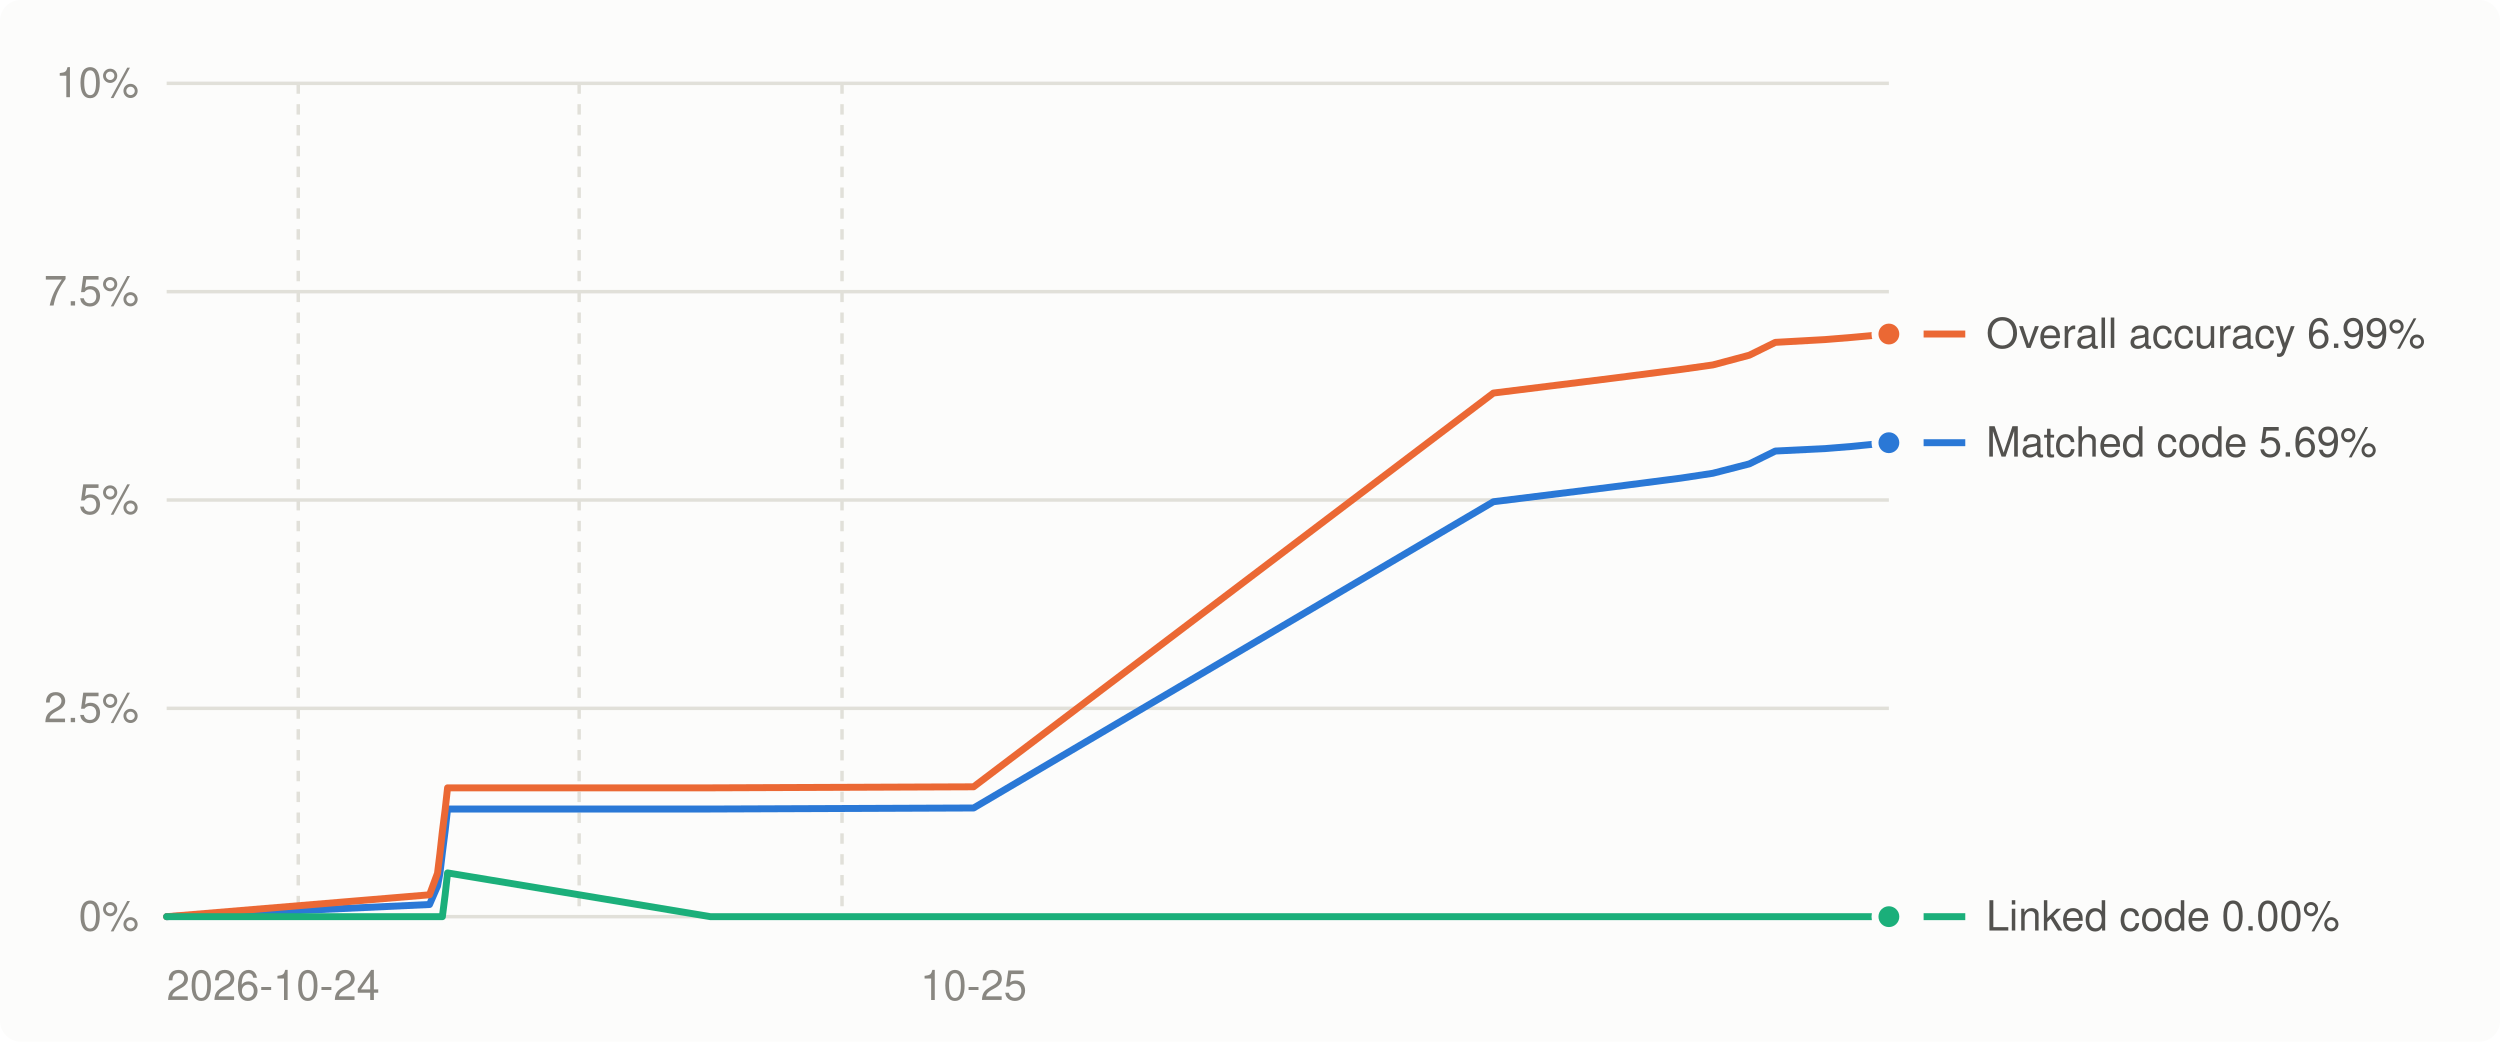
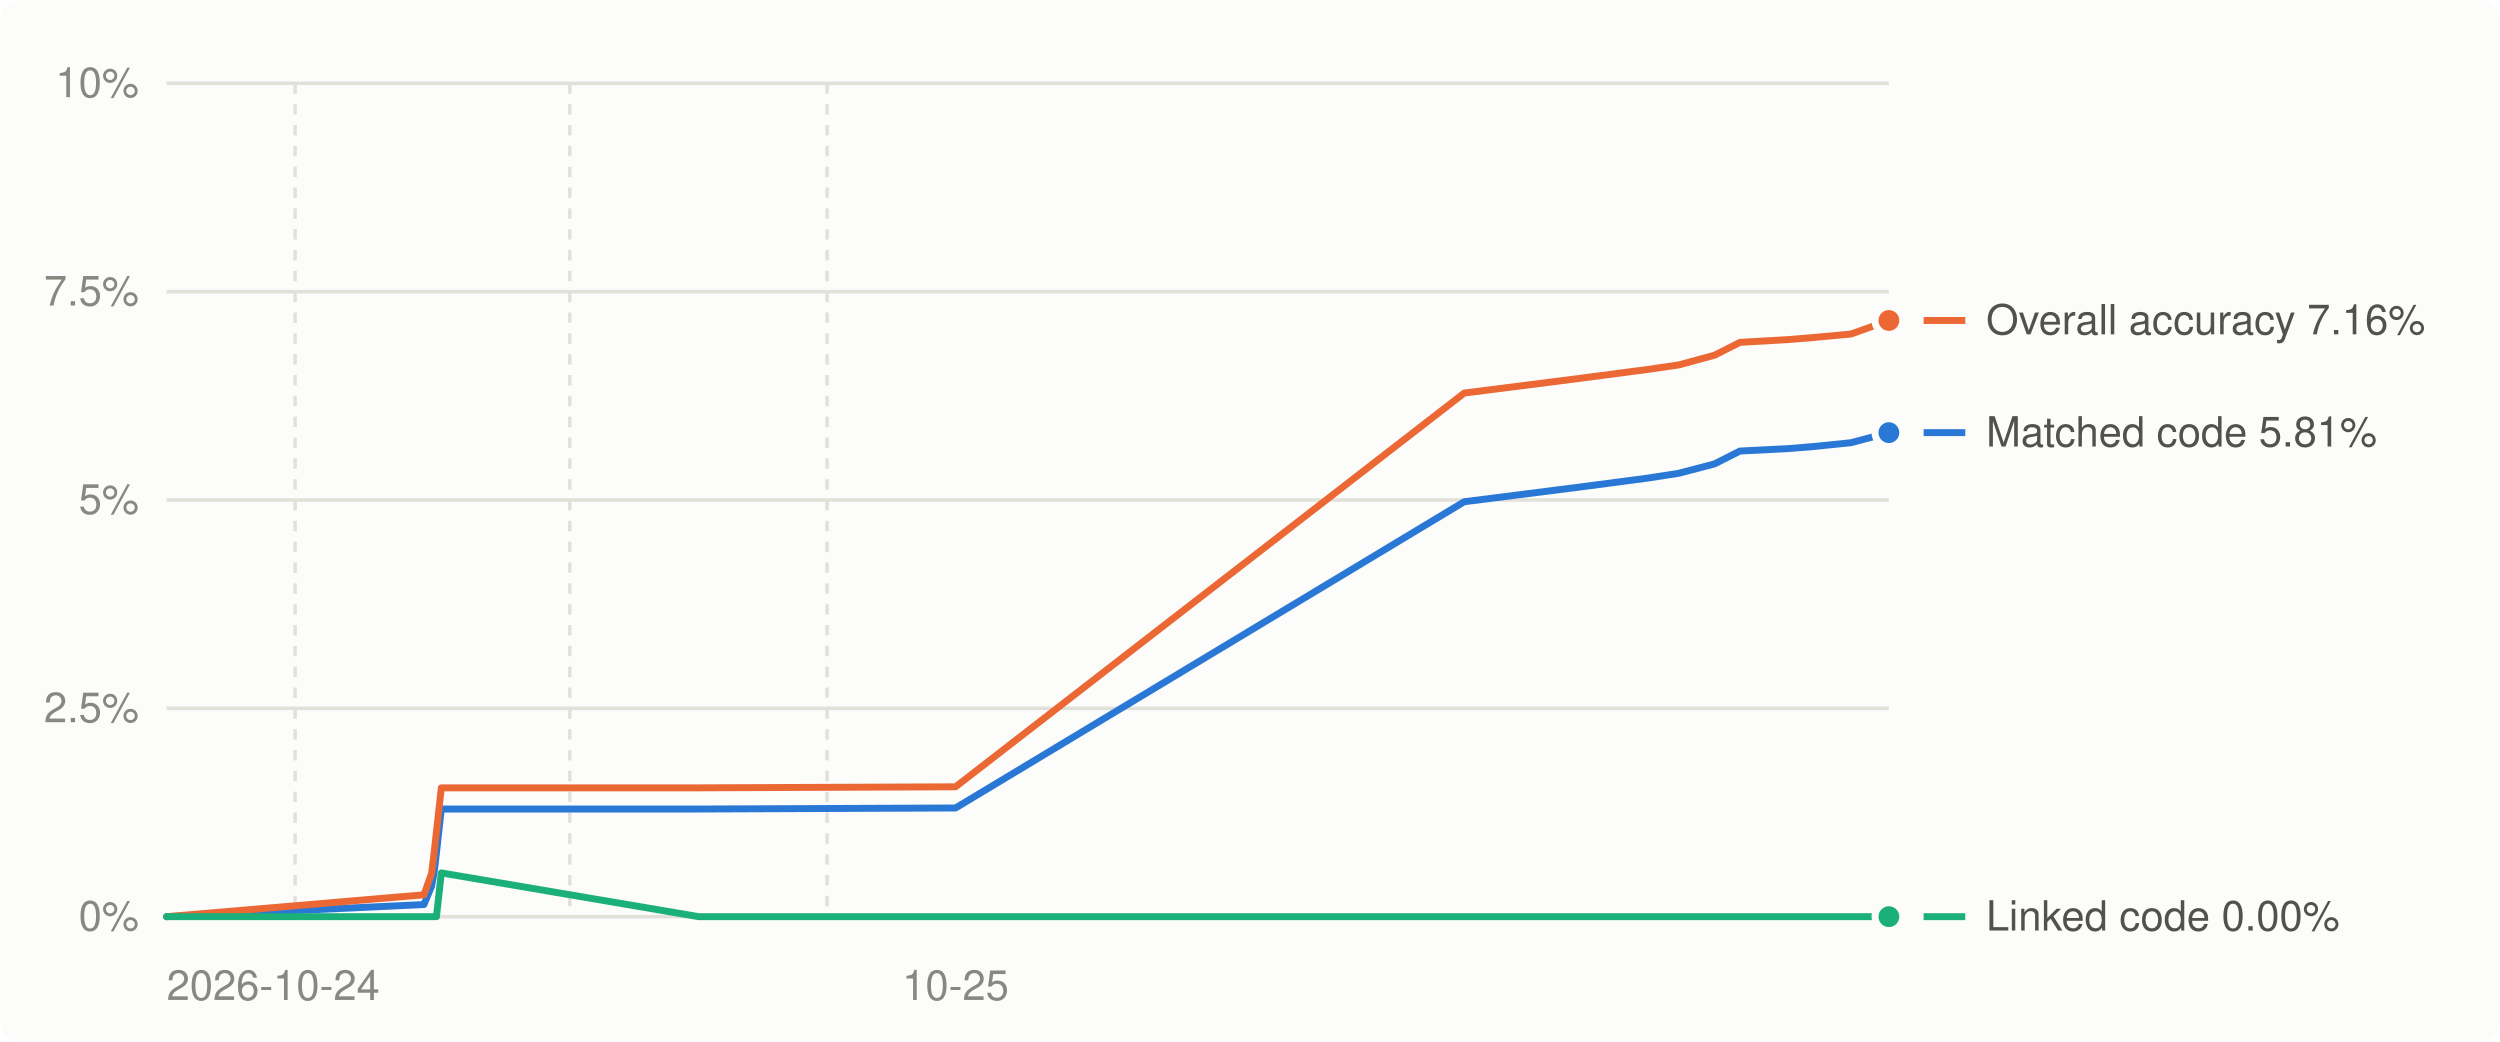
<svg xmlns="http://www.w3.org/2000/svg" viewBox="0 0 720 300" width="720" height="300" role="img" aria-label="Decompilation progress over time (USA)">
  <style>
.bg{fill:#fcfcfb}.grid{stroke:#e1e0d9}.muted{fill:#898781}.lbl{fill:#52514e}.ln0{stroke:#2a78d6}.dot0{fill:#2a78d6;stroke:#fcfcfb}.ln1{stroke:#eb6834}.dot1{fill:#eb6834;stroke:#fcfcfb}.ln2{stroke:#1baf7a}.dot2{fill:#1baf7a;stroke:#fcfcfb}
@media (prefers-color-scheme: dark){.bg{fill:#1a1a19}.grid{stroke:#2c2c2a}.muted{fill:#898781}.lbl{fill:#c3c2b7}.ln0{stroke:#3987e5}.dot0{fill:#3987e5;stroke:#1a1a19}.ln1{stroke:#d95926}.dot1{fill:#d95926;stroke:#1a1a19}.ln2{stroke:#199e70}.dot2{fill:#199e70;stroke:#1a1a19}}
text{font:12px -apple-system,BlinkMacSystemFont,'Segoe UI',Helvetica,Arial,sans-serif}
</style>
  <rect class="bg" width="720" height="300" rx="6" />
  <line x1="48" x2="544" y1="264.0" y2="264.0" class="grid" stroke-width="1" />
  <text x="40" y="268.0" class="muted" text-anchor="end">0%</text>
  <line x1="48" x2="544" y1="204.0" y2="204.0" class="grid" stroke-width="1" />
  <text x="40" y="208.0" class="muted" text-anchor="end">2.5%</text>
  <line x1="48" x2="544" y1="144.0" y2="144.0" class="grid" stroke-width="1" />
  <text x="40" y="148.0" class="muted" text-anchor="end">5%</text>
  <line x1="48" x2="544" y1="84.0" y2="84.0" class="grid" stroke-width="1" />
  <text x="40" y="88.0" class="muted" text-anchor="end">7.5%</text>
  <line x1="48" x2="544" y1="24.0" y2="24.0" class="grid" stroke-width="1" />
  <text x="40" y="28.0" class="muted" text-anchor="end">10%</text>
-   <line x1="85.9" x2="85.9" y1="24" y2="264" class="grid" stroke-width="1" stroke-dasharray="3 3" />
-   <line x1="166.8" x2="166.8" y1="24" y2="264" class="grid" stroke-width="1" stroke-dasharray="3 3" />
-   <line x1="242.5" x2="242.5" y1="24" y2="264" class="grid" stroke-width="1" stroke-dasharray="3 3" />
+   <line x1="85.0" x2="85.0" y1="24" y2="264" class="grid" stroke-width="1" stroke-dasharray="3 3" />
+   <line x1="164.1" x2="164.1" y1="24" y2="264" class="grid" stroke-width="1" stroke-dasharray="3 3" />
+   <line x1="238.2" x2="238.2" y1="24" y2="264" class="grid" stroke-width="1" stroke-dasharray="3 3" />
  <text class="muted" x="48.0" y="288" text-anchor="start">2026-10-24</text>
-   <text class="muted" x="280.4" y="288" text-anchor="middle">10-25</text>
-   <polyline points="48.0,264.0 123.7,260.5 126.0,255.2 126.7,251.5 127.4,245.6 128.2,239.3 128.9,233.0 204.6,233.0 280.4,232.7 430.1,144.5 464.7,140.2 484.1,137.7 493.3,136.3 503.8,133.6 511.3,129.9 525.6,129.2 533.0,128.6 544.0,127.5" fill="none" class="ln0" stroke-width="2" stroke-linejoin="round" stroke-linecap="round" />
-   <polyline points="48.0,264.0 123.7,257.7 126.0,251.5 126.7,245.8 127.4,239.5 128.2,233.2 128.9,226.9 204.6,226.9 280.4,226.6 430.1,113.2 464.7,108.9 484.1,106.4 493.3,105.1 503.8,102.3 511.3,98.6 525.6,97.8 533.0,97.2 544.0,96.2" fill="none" class="ln1" stroke-width="2" stroke-linejoin="round" stroke-linecap="round" />
-   <polyline points="48.0,264.0 123.7,264.0 126.0,264.0 126.7,264.0 127.4,264.0 128.2,257.7 128.9,251.4 204.6,264.0 280.4,264.0 430.1,264.0 464.7,264.0 484.1,264.0 493.3,264.0 503.8,264.0 511.3,264.0 525.6,264.0 533.0,264.0 544.0,264.0" fill="none" class="ln2" stroke-width="2" stroke-linejoin="round" stroke-linecap="round" />
-   <circle cx="544.0" cy="127.5" r="4" class="dot0" stroke-width="2" />
-   <circle cx="544.0" cy="96.2" r="4" class="dot1" stroke-width="2" />
+   <text class="muted" x="275.2" y="288" text-anchor="middle">10-25</text>
+   <polyline points="48.0,264.0 122.1,260.5 124.3,255.2 125.0,251.5 125.7,245.6 126.4,239.3 127.1,233.0 201.2,233.0 275.2,232.7 421.7,144.5 455.5,140.2 474.5,137.7 483.5,136.3 493.8,133.6 501.1,129.9 515.0,129.2 522.3,128.6 533.1,127.5 544.0,124.6" fill="none" class="ln0" stroke-width="2" stroke-linejoin="round" stroke-linecap="round" />
+   <polyline points="48.0,264.0 122.1,257.7 124.3,251.5 125.0,245.8 125.7,239.5 126.4,233.2 127.1,226.9 201.2,226.9 275.2,226.6 421.7,113.2 455.5,108.9 474.5,106.4 483.5,105.1 493.8,102.3 501.1,98.6 515.0,97.8 522.3,97.2 533.1,96.2 544.0,92.3" fill="none" class="ln1" stroke-width="2" stroke-linejoin="round" stroke-linecap="round" />
+   <polyline points="48.0,264.0 122.1,264.0 124.3,264.0 125.0,264.0 125.7,264.0 126.4,257.7 127.1,251.4 201.2,264.0 275.2,264.0 421.7,264.0 455.5,264.0 474.5,264.0 483.5,264.0 493.8,264.0 501.1,264.0 515.0,264.0 522.3,264.0 533.1,264.0 544.0,264.0" fill="none" class="ln2" stroke-width="2" stroke-linejoin="round" stroke-linecap="round" />
+   <circle cx="544.0" cy="124.6" r="4" class="dot0" stroke-width="2" />
+   <circle cx="544.0" cy="92.3" r="4" class="dot1" stroke-width="2" />
  <circle cx="544.0" cy="264.0" r="4" class="dot2" stroke-width="2" />
  <line x1="554" x2="566" y1="264.0" y2="264.0" class="ln2" stroke-width="2" />
  <text class="lbl" x="572" y="268.0">Linked code 0.00%</text>
-   <line x1="554" x2="566" y1="127.5" y2="127.5" class="ln0" stroke-width="2" />
-   <text class="lbl" x="572" y="131.5">Matched code 5.69%</text>
-   <line x1="554" x2="566" y1="96.2" y2="96.2" class="ln1" stroke-width="2" />
-   <text class="lbl" x="572" y="100.2">Overall accuracy 6.99%</text>
+   <line x1="554" x2="566" y1="124.6" y2="124.6" class="ln0" stroke-width="2" />
+   <text class="lbl" x="572" y="128.6">Matched code 5.81%</text>
+   <line x1="554" x2="566" y1="92.3" y2="92.3" class="ln1" stroke-width="2" />
+   <text class="lbl" x="572" y="96.3">Overall accuracy 7.16%</text>
</svg>
